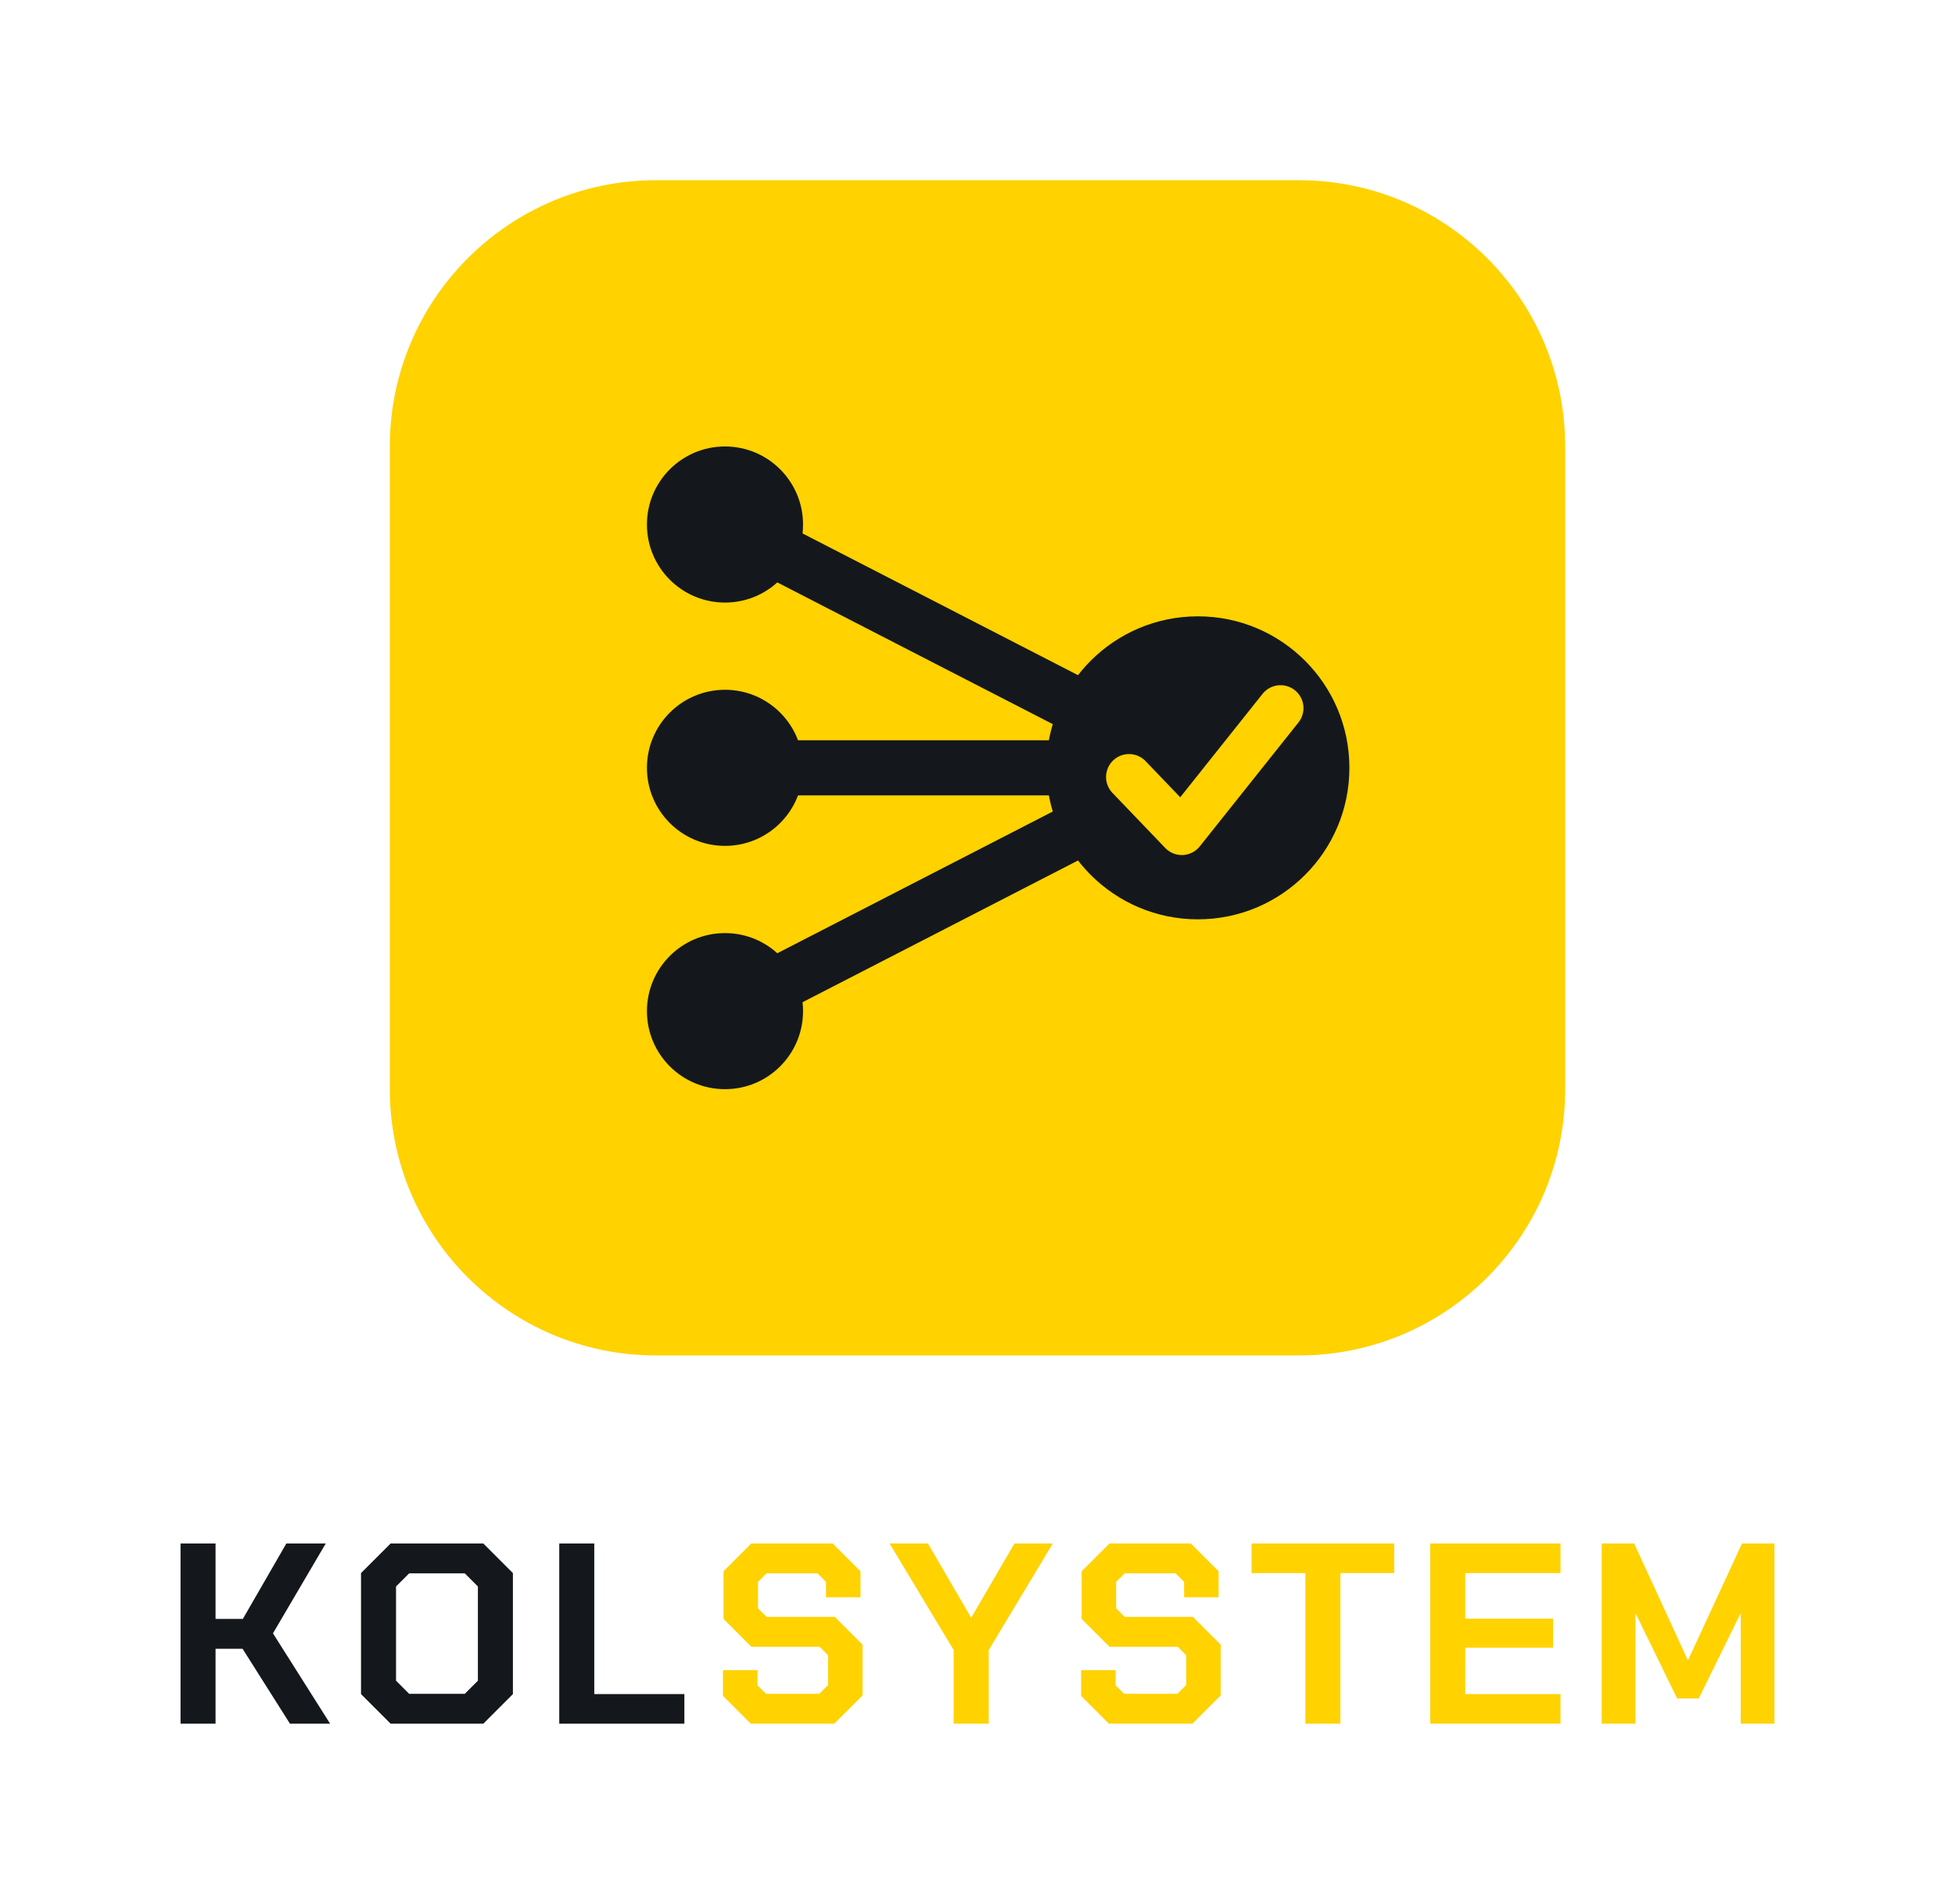
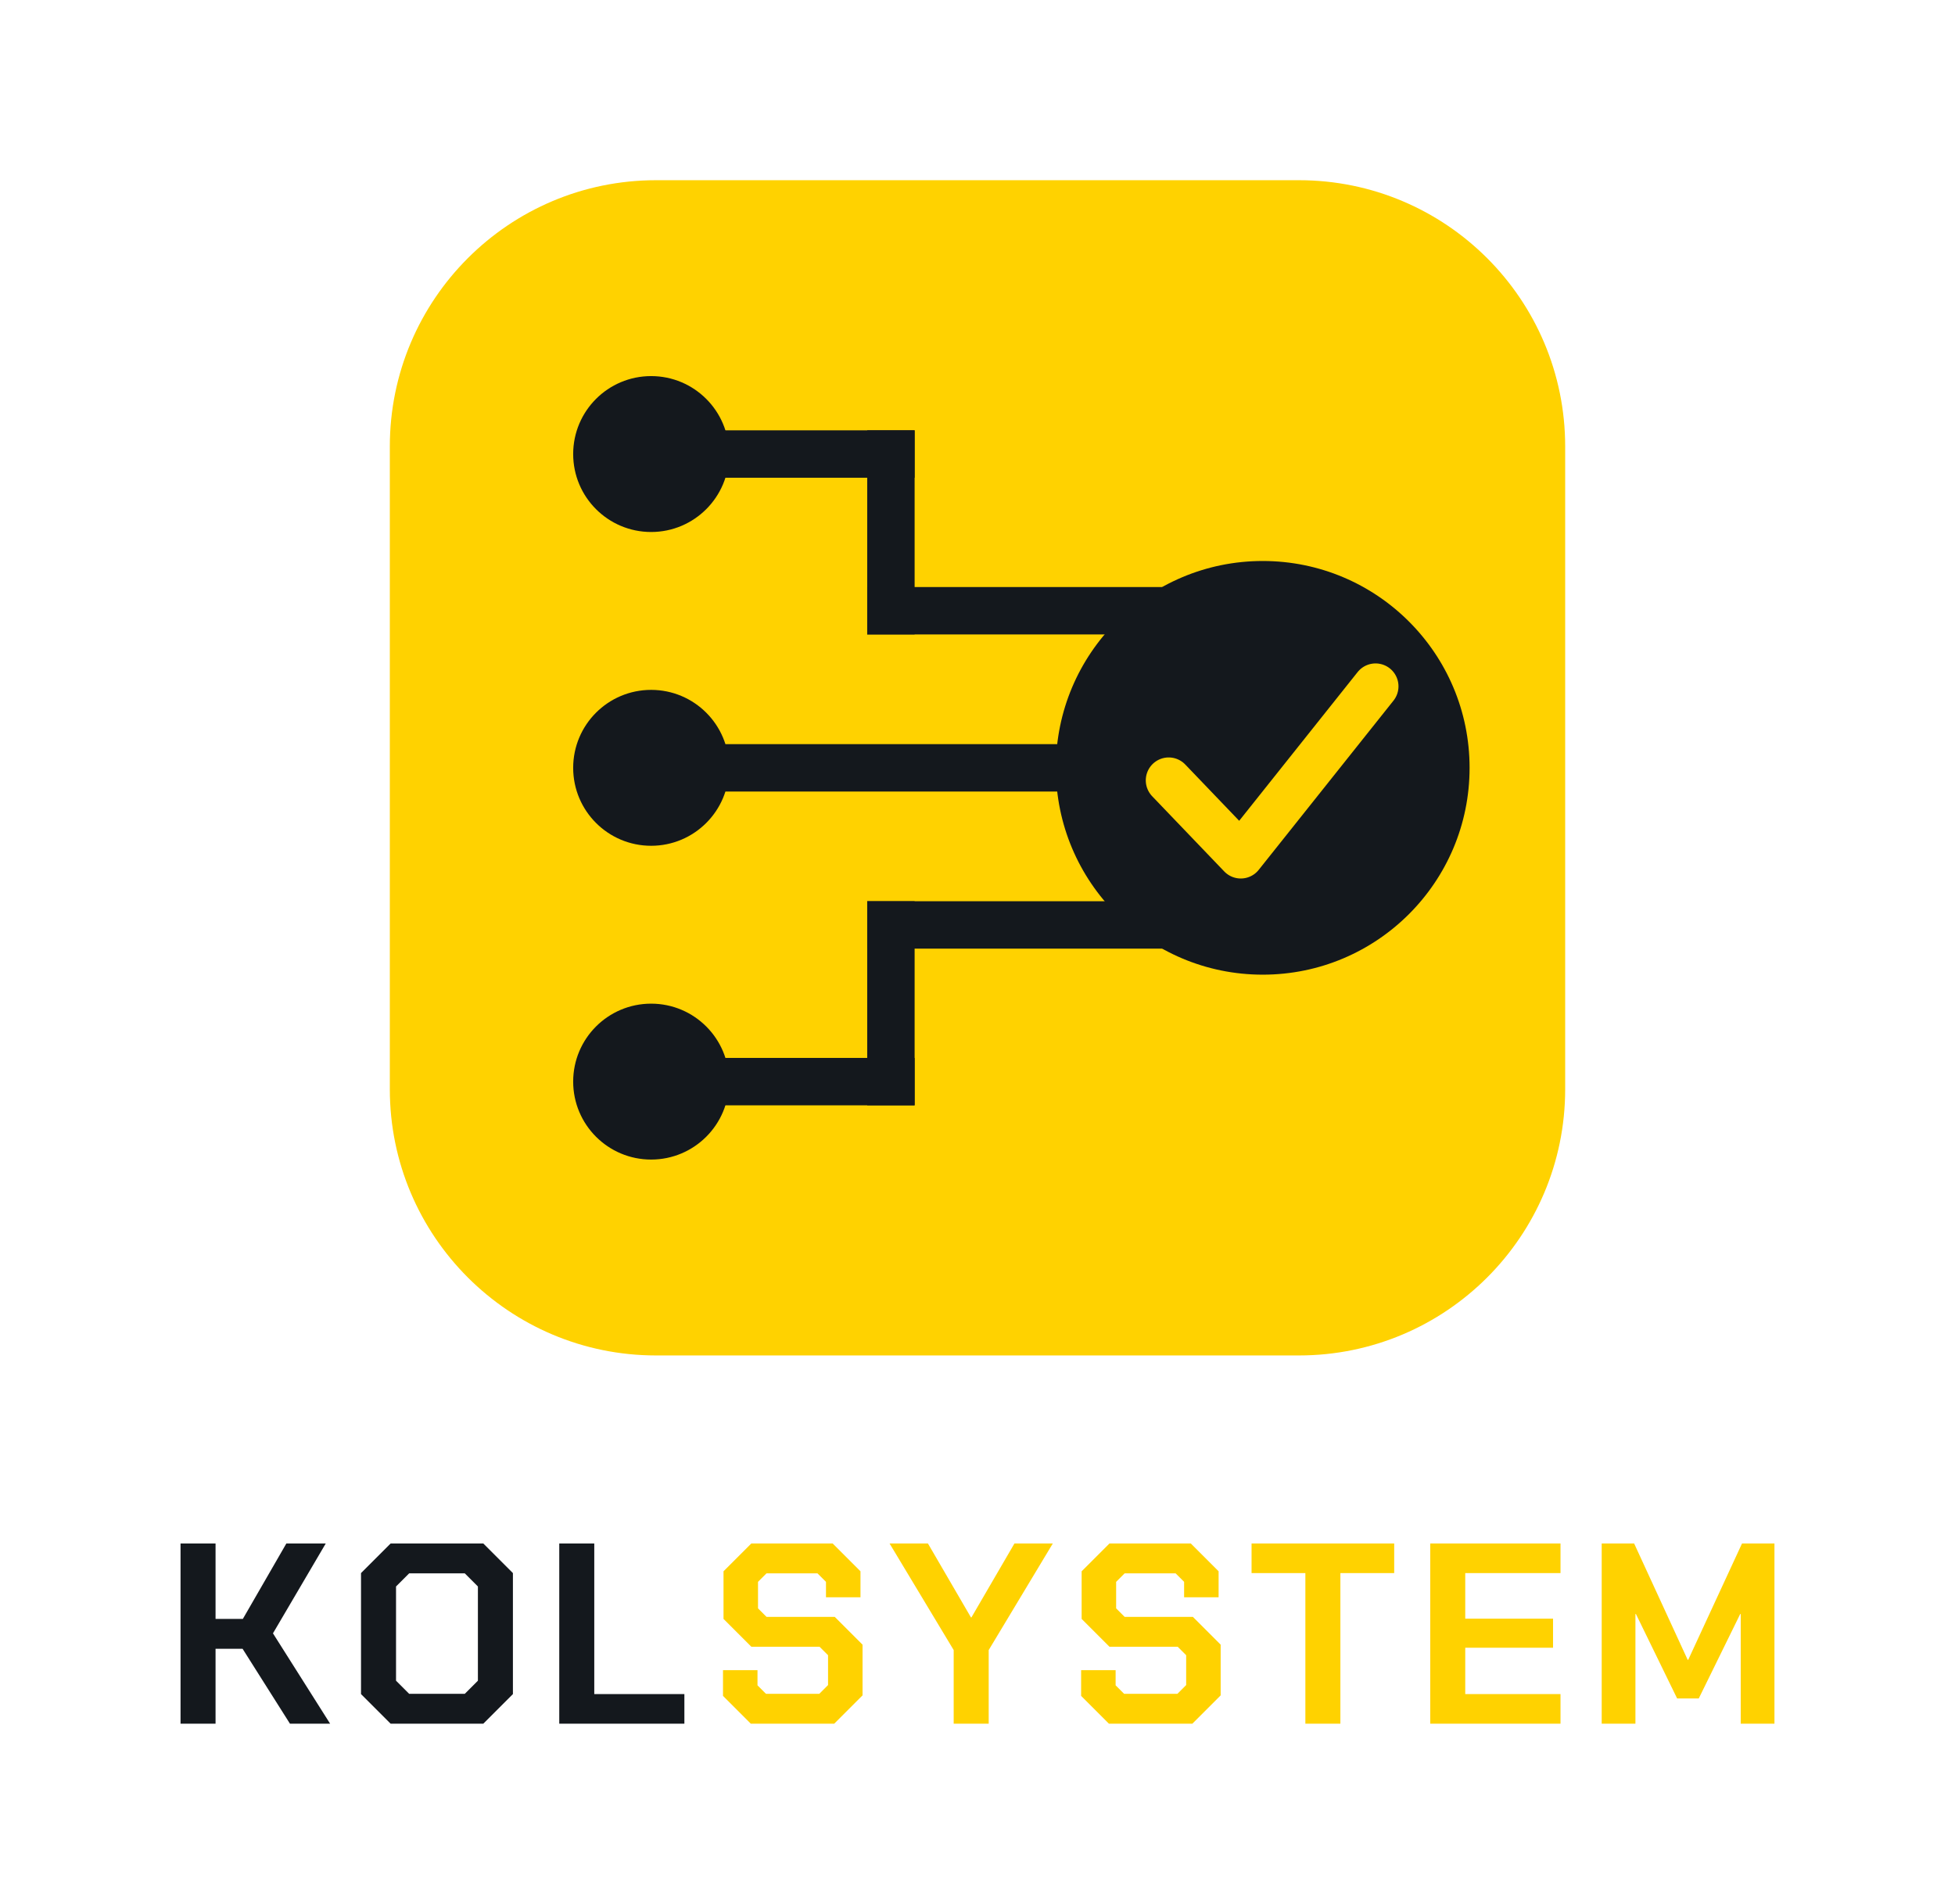
<svg xmlns="http://www.w3.org/2000/svg" width="499" height="486" viewBox="0 0 499 486" role="img" aria-label="KOLSYSTEM">
  <g transform="translate(99.50 46.00) scale(0.585938)">
    <rect width="512" height="512" rx="116" fill="#FFD200" />
-     <g stroke="#14181d" stroke-width="24" stroke-linecap="round">
-       <line x1="146" y1="150" x2="352" y2="256" />
-       <line x1="146" y1="256" x2="352" y2="256" />
-       <line x1="146" y1="362" x2="352" y2="256" />
+     <g fill="#14181d">
+       <rect x="113.83" y="108.97" width="114.77" height="20.65" />
+       <rect x="207.96" y="108.97" width="20.65" height="88.91" />
+       <rect x="207.96" y="177.24" width="142.04" height="20.65" />
+       <rect x="113.83" y="245.68" width="236.17" height="20.65" />
+       <rect x="113.83" y="382.38" width="114.77" height="20.65" />
+       <rect x="207.96" y="314.12" width="20.65" height="88.91" />
+       <rect x="207.96" y="314.12" width="142.04" height="20.65" />
+       <circle cx="113.83" cy="119.3" r="33.96" />
+       <circle cx="113.83" cy="256" r="33.96" />
+       <circle cx="113.83" cy="392.7" r="33.96" />
    </g>
-     <g fill="#14181d">
-       <circle cx="146" cy="150" r="34" />
-       <circle cx="146" cy="256" r="34" />
-       <circle cx="146" cy="362" r="34" />
-     </g>
-     <circle cx="352" cy="256" r="66" fill="#14181d" />
-     <path d="M322 260 345 284 388 230" fill="none" stroke="#FFD200" stroke-width="20" stroke-linecap="round" stroke-linejoin="round" />
+     <circle cx="380.25" cy="256" r="90.11" fill="#14181d" />
+     <path d="M339.29 261.46 370.69 294.23 429.4 220.5" fill="none" stroke="#FFD200" stroke-width="19.97" stroke-linecap="round" stroke-linejoin="round" />
  </g>
  <g transform="translate(41.81 394.00) scale(0.065714)">
    <path fill="#14181d" d="M65 0H201V293H307L476 0H629L424 349L646 700H490L306 409H201V700H65Z M766 585V115L881 0H1241L1356 115V585L1241 700H881ZM1169 584 1220 533V167L1169 116H953L902 167V533L953 584Z M1536 0H1672V585H2022V700H1536Z" />
    <path fill="#FFD200" transform="translate(-410 0)" d="M2582 592V492H2716V551L2749 584H2956L2990 550V434L2957 401H2692L2584 293V108L2692 0H3008L3116 108V209H2982V149L2949 116H2751L2718 149V252L2751 285H3016L3124 393V590L3014 700H2690Z M3478 414 3229 0H3378L3545 287H3547L3714 0H3863L3614 414V700H3478Z M3973 592V492H4107V551L4140 584H4347L4381 550V434L4348 401H4083L3975 293V108L4083 0H4399L4507 108V209H4373V149L4340 116H4142L4109 149V252L4142 285H4407L4515 393V590L4405 700H4081Z M4844 115H4635V0H5189V115H4980V700H4844Z M5329 0H5835V115H5465V292H5806V405H5465V585H5835V700H5329Z M5995 0H6121L6329 452H6331L6540 0H6666V700H6535V274H6533L6372 602H6288L6128 274H6126V700H5995Z" />
  </g>
</svg>
